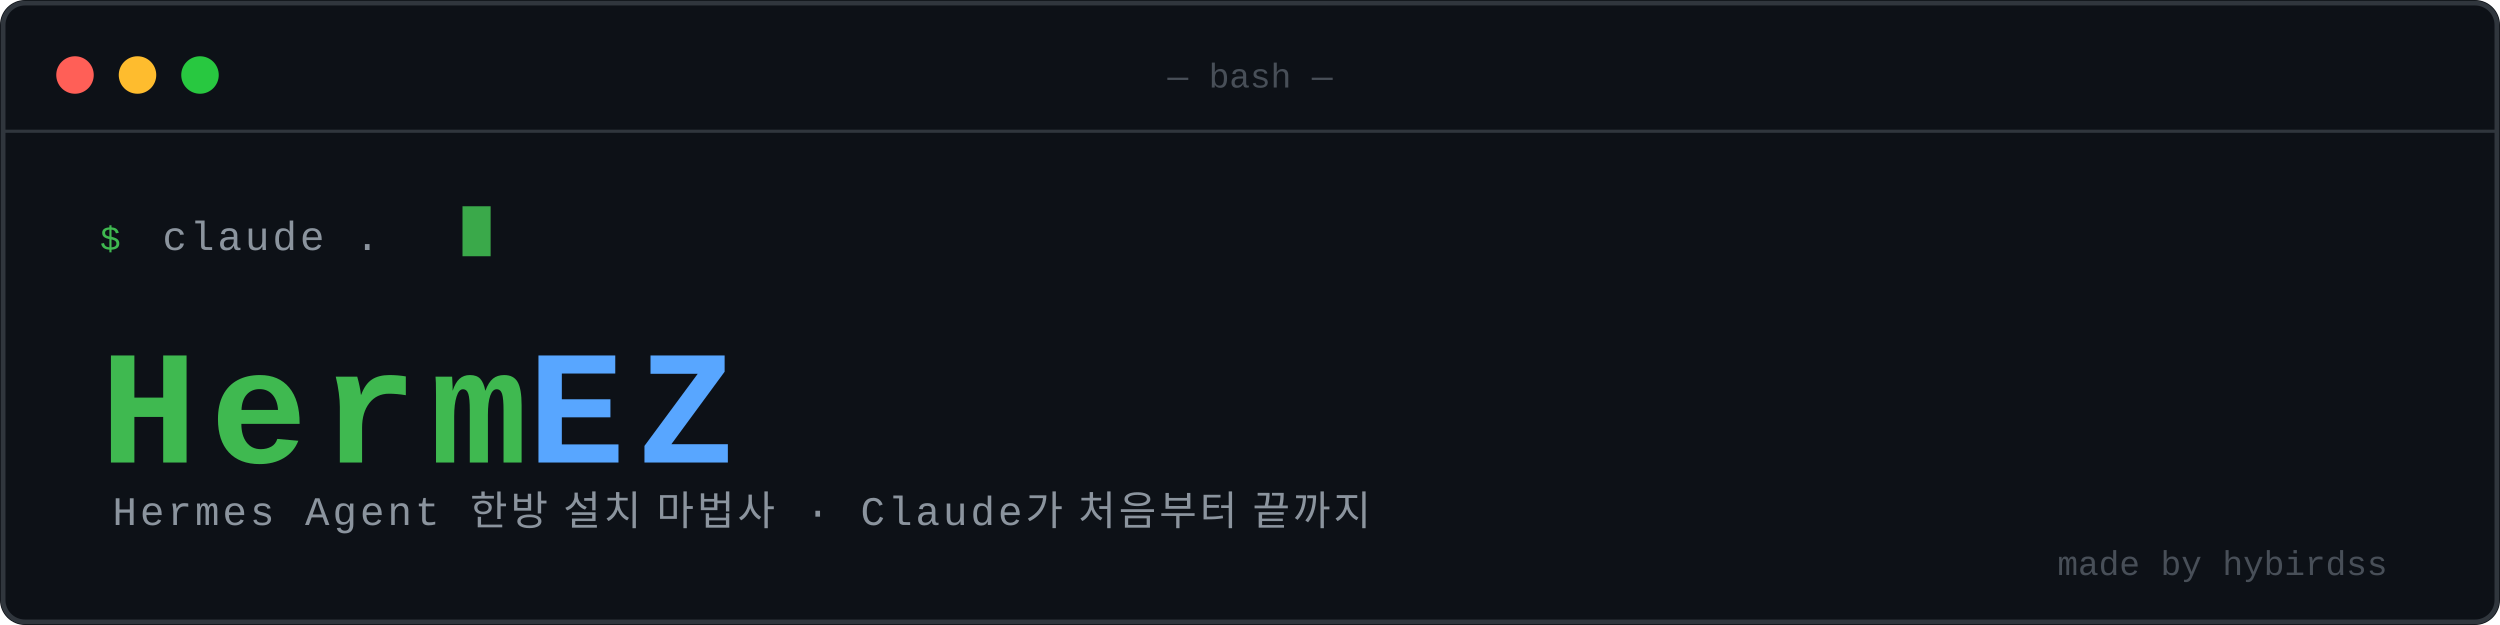
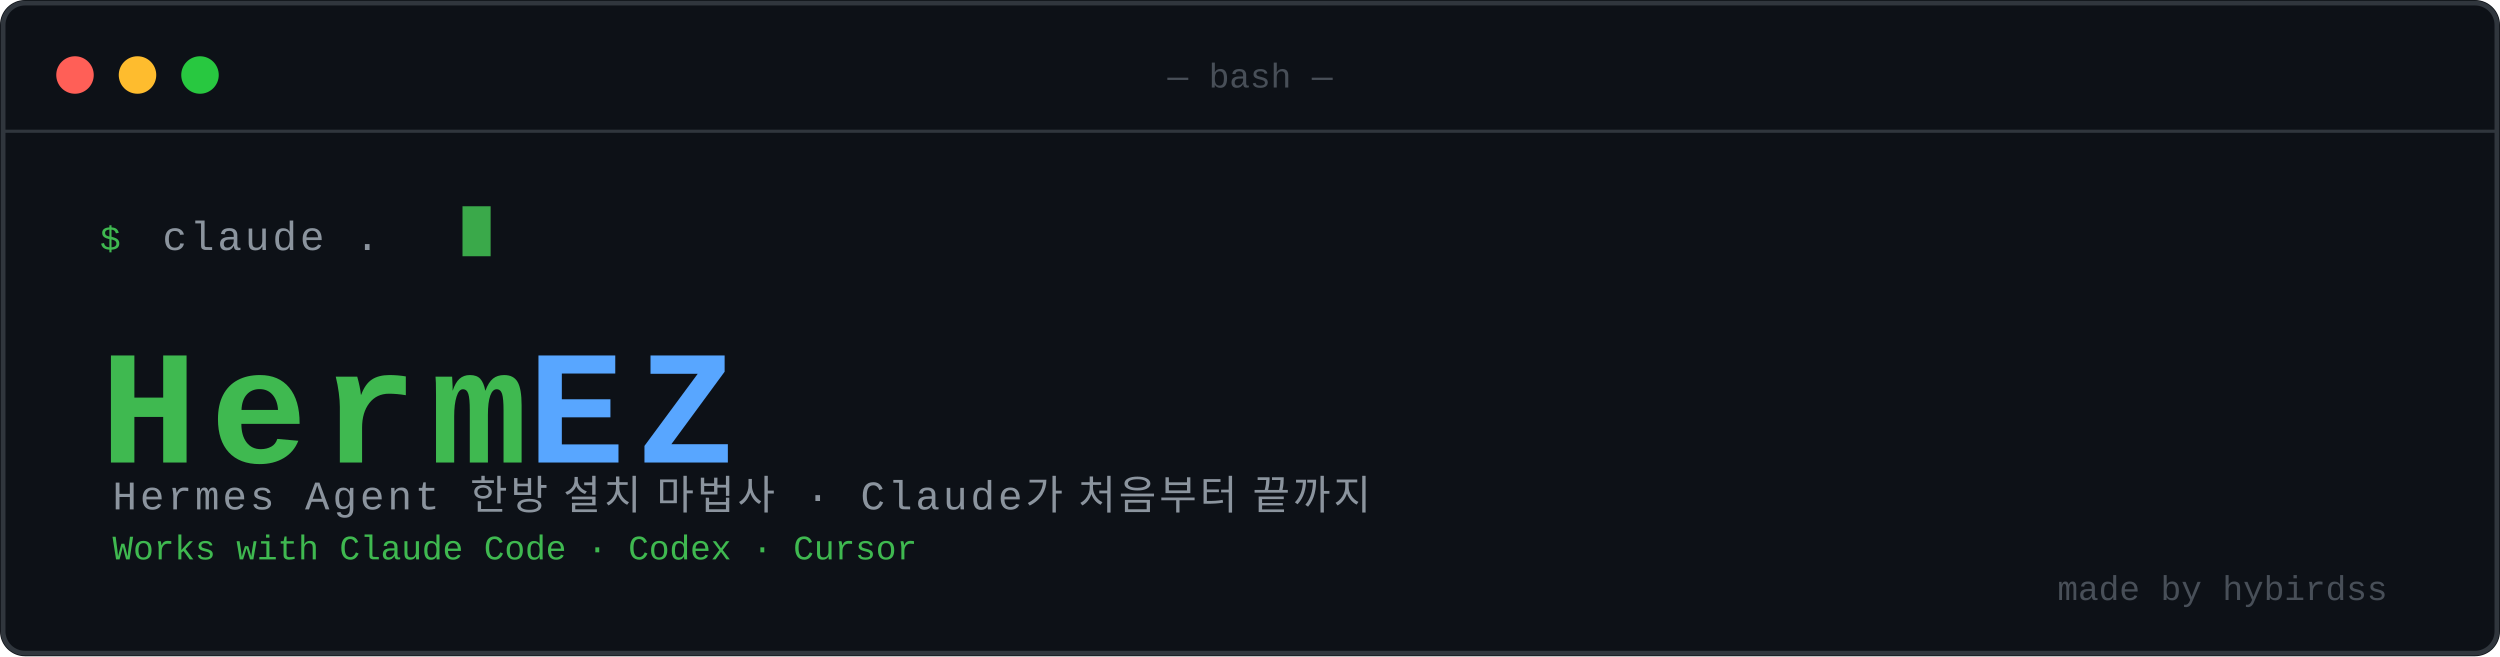
- <svg xmlns="http://www.w3.org/2000/svg" width="800" height="200">
+ <svg xmlns="http://www.w3.org/2000/svg" width="800" height="210">
  <defs>
    <style>
      .bg { fill: #0d1117; }
      .border { fill: none; stroke: #30363d; stroke-width: 1.5; }
      .logo { font-family: 'Courier New', Courier, monospace; font-size: 52px; font-weight: bold; fill: #3fb950; letter-spacing: 4px; }
      .ez { fill: #58a6ff; }
      .sub { font-family: 'Courier New', Courier, monospace; font-size: 13px; fill: #8b949e; letter-spacing: 1px; }
      .tag { font-family: 'Courier New', Courier, monospace; font-size: 11px; fill: #3fb950; }
      .by { font-family: 'Courier New', Courier, monospace; font-size: 11px; fill: #484f58; }
      .prompt { fill: #3fb950; }
      .cursor { fill: #3fb950; }
    </style>
  </defs>
-   <rect width="800" height="200" rx="8" class="bg" />
-   <rect x="1" y="1" width="798" height="198" rx="7" class="border" />
+   <rect width="800" height="210" rx="8" class="bg" />
+   <rect x="1" y="1" width="798" height="208" rx="7" class="border" />
  <circle cx="24" cy="24" r="6" fill="#ff5f57" />
  <circle cx="44" cy="24" r="6" fill="#febc2e" />
  <circle cx="64" cy="24" r="6" fill="#28c840" />
  <text x="400" y="28" text-anchor="middle" class="by">— bash —</text>
  <line x1="1" y1="42" x2="799" y2="42" stroke="#30363d" stroke-width="1" />
  <text x="32" y="80" class="tag">$ </text>
  <text x="52" y="80" class="sub">claude .</text>
  <text x="32" y="148" class="logo">Herm<tspan class="ez">EZ</tspan>
  </text>
-   <text x="36" y="168" class="sub">Hermes Agent 한방 설치 마법사  ·  Claude가 처음부터 끝까지</text>
-   <text x="764" y="184" text-anchor="end" class="by">made by hybirdss</text>
+   <text x="36" y="163" class="sub">Hermes Agent 한방 설치 마법사  ·  Claude가 처음부터 끝까지</text>
+   <text x="36" y="179" class="tag">Works with  Claude Code  ·  Codex  ·  Cursor</text>
+   <text x="764" y="192" text-anchor="end" class="by">made by hybirdss</text>
  <rect x="148" y="66" width="9" height="16" class="cursor" opacity="0.9">
    <animate attributeName="opacity" values="0.9;0;0.9" dur="1.2s" repeatCount="indefinite" />
  </rect>
</svg>
